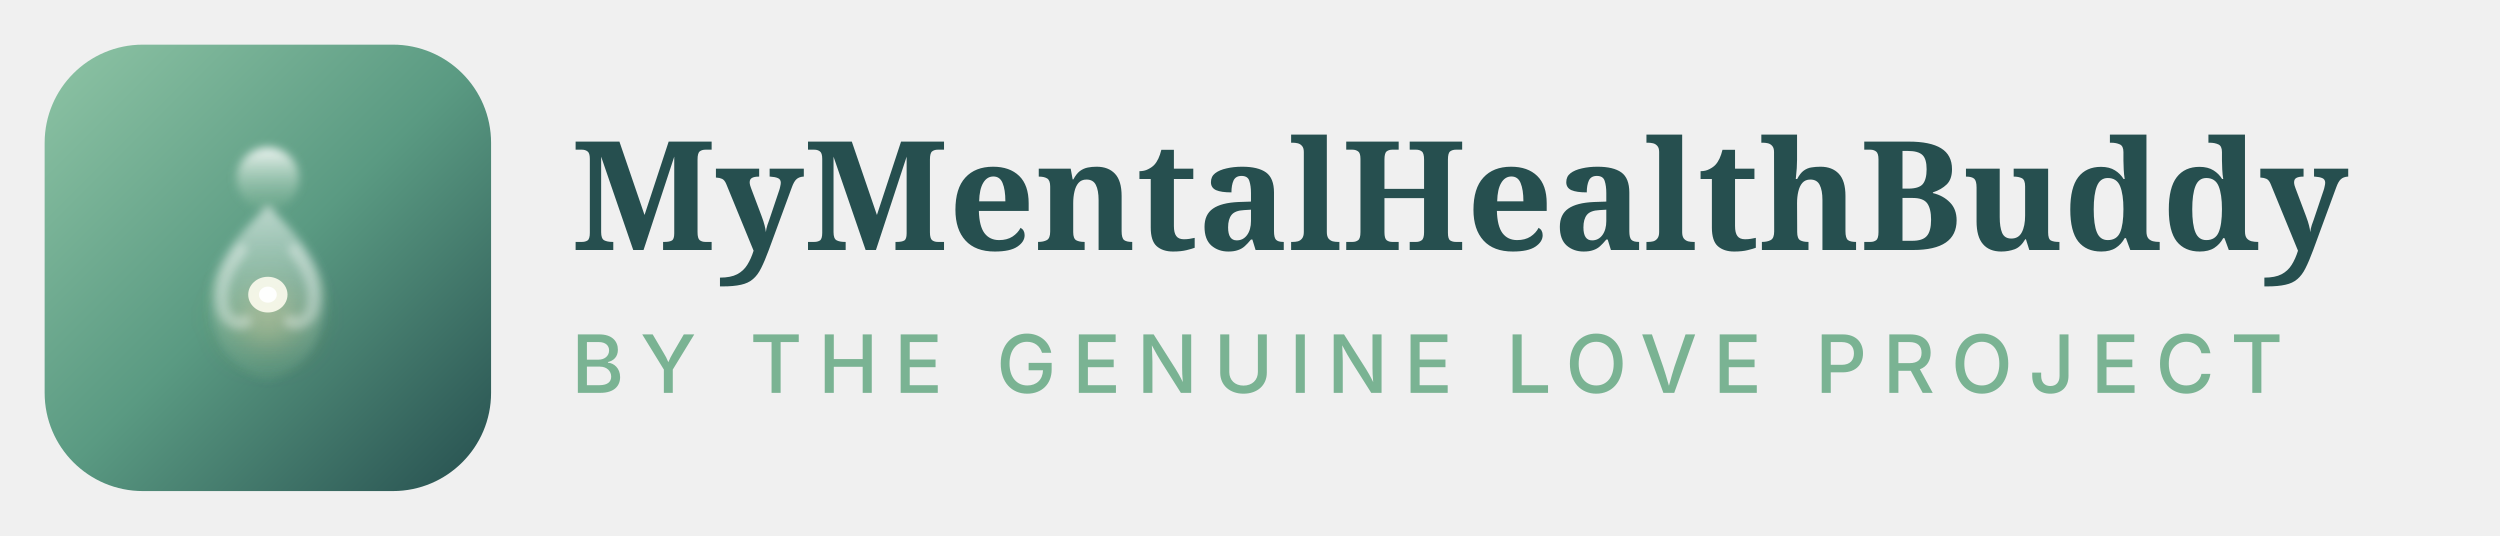
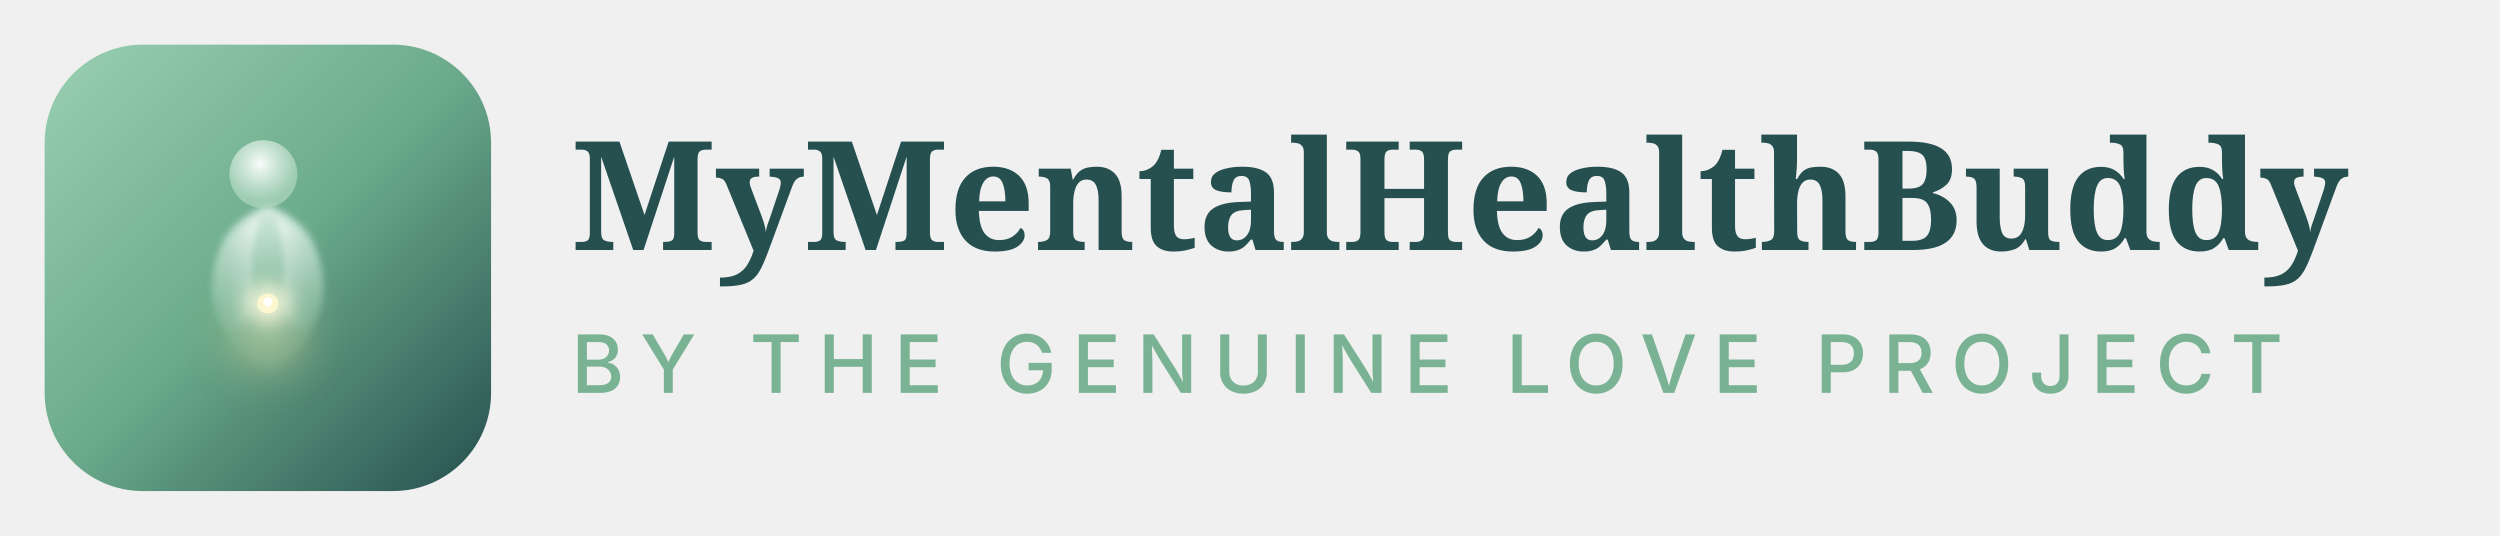
<svg xmlns="http://www.w3.org/2000/svg" viewBox="0 0 280 60" width="280" height="60">
  <defs>
    <linearGradient id="lbg" x1="0%" y1="0%" x2="100%" y2="100%">
-       <stop offset="0%" stop-color="#8ec4a5" />
-       <stop offset="50%" stop-color="#5a9a82" />
+       <stop offset="0%" stop-color="#9ad0b2" />
+       <stop offset="50%" stop-color="#6aaa8a" />
      <stop offset="100%" stop-color="#264f4f" />
    </linearGradient>
-     <radialGradient id="lglow" cx="50%" cy="58%" r="24%">
-       <stop offset="0%" stop-color="#fffcef" stop-opacity="0.95" />
-       <stop offset="60%" stop-color="#d4a843" stop-opacity="0.4" />
+     <radialGradient id="lglow" cx="50%" cy="62%" r="20%">
+       <stop offset="0%" stop-color="#ffffff" stop-opacity="0.95" />
+       <stop offset="50%" stop-color="#ffe088" stop-opacity="0.5" />
      <stop offset="100%" stop-color="#d4a843" stop-opacity="0" />
    </radialGradient>
-     <linearGradient id="lfig" x1="50%" y1="0%" x2="50%" y2="100%">
-       <stop offset="0%" stop-color="#ffffff" stop-opacity="0.9" />
-       <stop offset="100%" stop-color="#7ab393" stop-opacity="0.3" />
+     <linearGradient id="lbody" x1="50%" y1="0%" x2="50%" y2="100%">
+       <stop offset="0%" stop-color="#e8f6ee" stop-opacity="0.88" />
+       <stop offset="50%" stop-color="#b0d8c0" stop-opacity="0.52" />
+       <stop offset="100%" stop-color="#7ab393" stop-opacity="0.16" />
    </linearGradient>
-     <filter id="ls" x="-20%" y="-20%" width="140%" height="140%">
-       <feGaussianBlur in="SourceGraphic" stdDeviation="0.5" />
+     <linearGradient id="larm-l" x1="100%" y1="0%" x2="0%" y2="100%">
+       <stop offset="0%" stop-color="#ffffff" stop-opacity="0.76" />
+       <stop offset="100%" stop-color="#7ab393" stop-opacity="0.14" />
+     </linearGradient>
+     <linearGradient id="larm-r" x1="0%" y1="0%" x2="100%" y2="100%">
+       <stop offset="0%" stop-color="#ffffff" stop-opacity="0.72" />
+       <stop offset="100%" stop-color="#7ab393" stop-opacity="0.12" />
+     </linearGradient>
+     <radialGradient id="lhead" cx="45%" cy="35%" r="55%">
+       <stop offset="0%" stop-color="#ffffff" stop-opacity="0.96" />
+       <stop offset="100%" stop-color="#b0d8c0" stop-opacity="0.70" />
+     </radialGradient>
+     <filter id="ls" x="-10%" y="-10%" width="120%" height="120%">
+       <feGaussianBlur in="SourceGraphic" stdDeviation="0.4" />
+     </filter>
+     <filter id="la" x="-12%" y="-12%" width="124%" height="124%">
+       <feGaussianBlur in="SourceGraphic" stdDeviation="0.35" />
    </filter>
    <filter id="lg" x="-50%" y="-50%" width="200%" height="200%">
-       <feGaussianBlur in="SourceGraphic" stdDeviation="2" />
+       <feGaussianBlur in="SourceGraphic" stdDeviation="2.5" />
+     </filter>
+     <filter id="lgc" x="-40%" y="-40%" width="180%" height="180%">
+       <feGaussianBlur in="SourceGraphic" stdDeviation="1" />
    </filter>
  </defs>
  <g transform="translate(5, 5)">
    <rect width="50" height="50" rx="11" fill="url(#lbg)" />
-     <ellipse cx="25" cy="29" rx="10" ry="9" fill="url(#lglow)" filter="url(#lg)" />
+     <ellipse cx="25" cy="30" rx="12" ry="11" fill="url(#lglow)" filter="url(#lg)" />
    <g filter="url(#ls)">
-       <circle cx="25" cy="15" r="3.5" fill="url(#lfig)" />
-       <path d="M25,18 C23,20 20,23 19,26 C18,29 19,32 20,34 C21.5,36 23,37 25,37.5 C27,37 28.5,36 30,34 C31,32 32,29 31,26 C30,23 27,20 25,18Z" fill="url(#lfig)" opacity="0.65" />
-       <path d="M22,23 C20.5,25 19.5,27 20,29.5 C20.3,30.8 21.5,31.5 22.5,31" fill="none" stroke="rgba(255,255,255,0.35)" stroke-width="1.4" stroke-linecap="round" />
-       <path d="M28,23 C29.5,25 30.5,27 30,29.5 C29.7,30.8 28.5,31.5 27.5,31" fill="none" stroke="rgba(255,255,255,0.35)" stroke-width="1.4" stroke-linecap="round" />
+       <path d="M25,18 C23.5,18.5 21,20 20,22 C19,24 18.5,26.5 19,29 C19.5,31 20.5,33 22,34.5 C23.5,35.8 24.5,36.5 25,37 C25.5,36.5 26.5,35.8 28,34.5 C29.5,33 30.5,31 31,29 C31.5,26.5 31,24 30,22 C29,20 26.5,18.5 25,18Z" fill="url(#lbody)" />
    </g>
-     <ellipse cx="25" cy="28" rx="2.2" ry="2" fill="#fffdf0" opacity="0.88" />
-     <ellipse cx="25" cy="28" rx="1" ry="0.9" fill="#ffffff" opacity="0.95" />
+     <g filter="url(#la)">
+       <path d="M24,19.5 C22.5,20 21,21.5 20,23.5 C19,25.5 18.5,27.5 19,29.5 C19.5,31 20.5,32 21.5,31.8 C22.3,31.6 23,30.8 23.3,29.5 C23.5,28.5 23.3,27 23.2,25.5 C23,24 23.5,21.5 24,19.5Z" fill="url(#larm-l)" />
+       <path d="M26,19.5 C27.5,20 29,21.5 30,23.5 C31,25.5 31.5,27.5 31,29.5 C30.5,31 29.5,32 28.5,31.8 C27.7,31.6 27,30.8 26.7,29.5 C26.5,28.5 26.7,27 26.8,25.5 C27,24 26.5,21.5 26,19.5Z" fill="url(#larm-r)" />
+     </g>
+     <circle cx="24.5" cy="14.5" r="3.8" fill="url(#lhead)" />
+     <ellipse cx="25" cy="29" rx="2.5" ry="2.3" fill="#fffbe0" opacity="0.80" filter="url(#lgc)" />
+     <ellipse cx="25" cy="29" rx="1.2" ry="1.1" fill="#fff8d0" opacity="0.90" />
+     <circle cx="25" cy="28.8" r="0.5" fill="#ffffff" opacity="0.95" />
  </g>
  <text x="64" y="28" font-family="'Playfair Display', Georgia, serif" font-size="17" font-weight="700" fill="#264f4f">MyMentalHealthBuddy</text>
  <text x="64" y="44" font-family="'Inter', sans-serif" font-size="9" font-weight="500" fill="#7ab393" letter-spacing="1.8">BY THE GENUINE LOVE PROJECT</text>
</svg>
